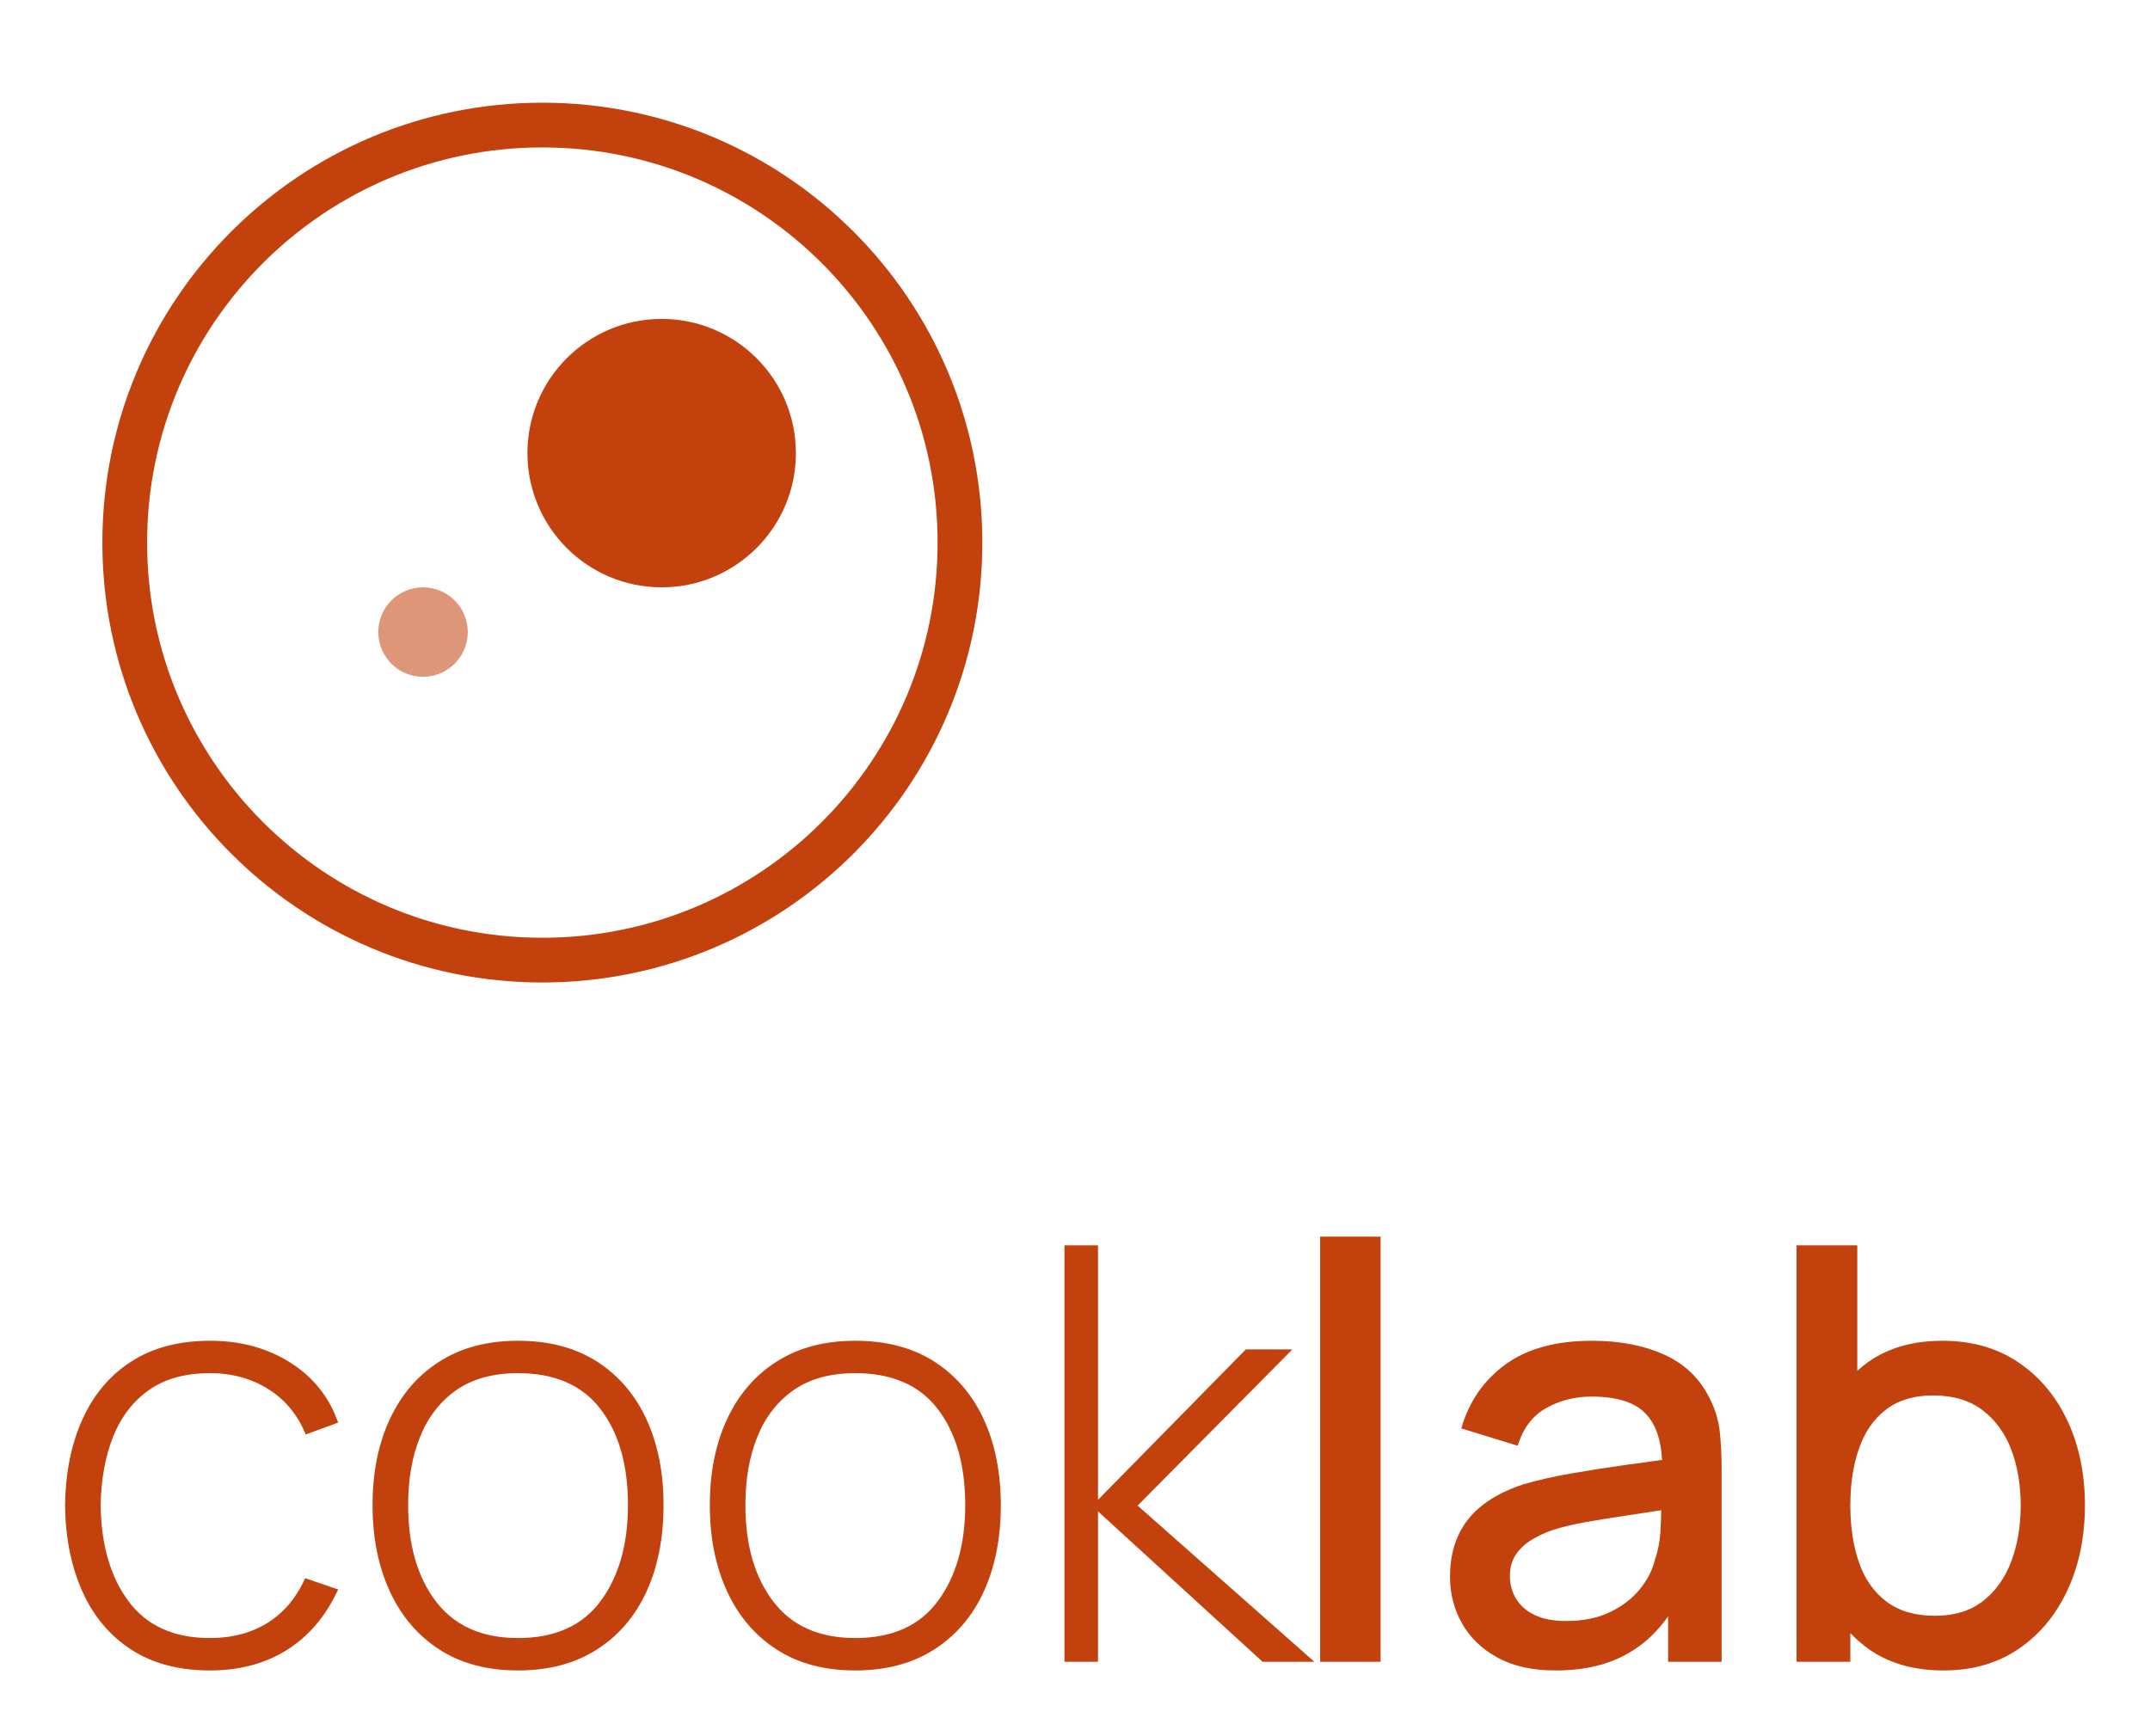
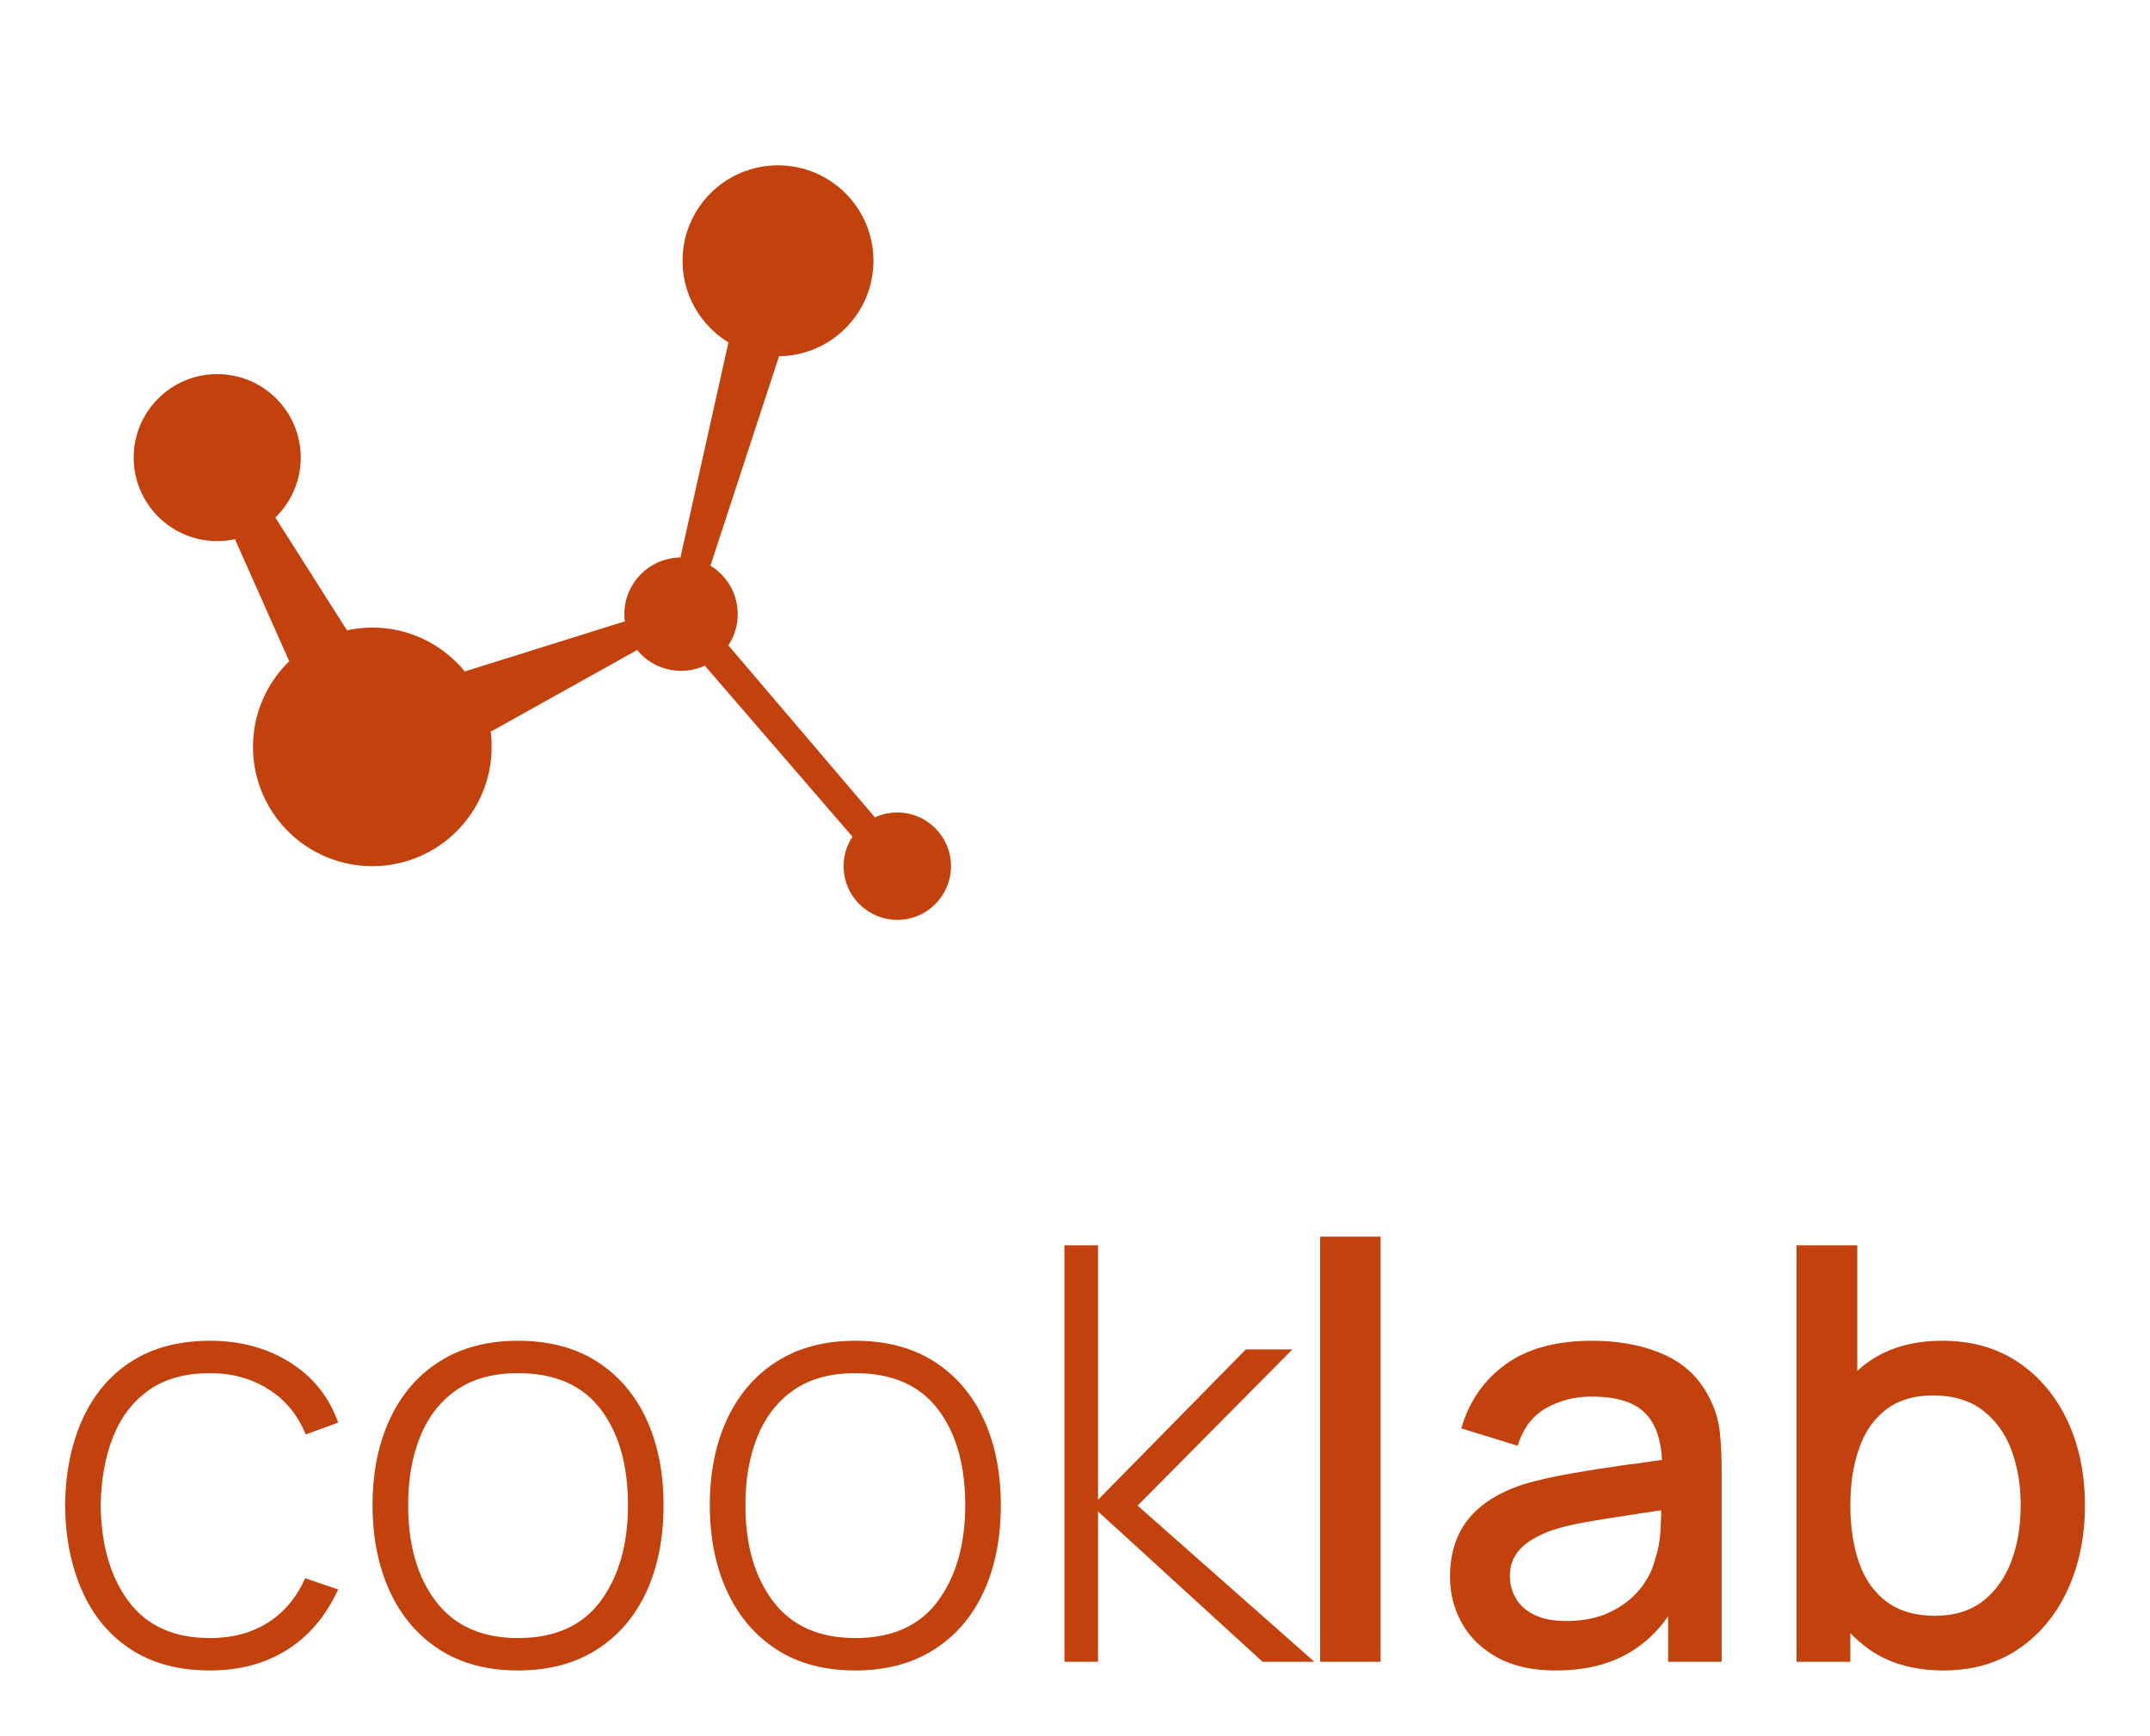
<svg xmlns="http://www.w3.org/2000/svg" viewBox="0 0 371.65 300.00" width="743" height="600">
-   <g transform="translate(11.25 11.25) scale(5.1563)">
-     <circle cx="16" cy="16" r="14" stroke="#C2410C" stroke-width="1.5" fill="none" />
-     <circle cx="20" cy="13" r="4.5" fill="#C2410C" />
-     <circle cx="12" cy="19" r="1.5" fill="#C2410C" fill-opacity="0.55" />
+   <g transform="translate(11.25 11.25) scale(2.57812)">
+     <path d="M18.9 37.88L14.1 30.32L11.39 31.77L15.03 39.96Z" fill="#C2410C" />
+     <path d="M28.54 44.68L38.36 39.2L37.53 37.28L26.8 40.64Z" fill="#C2410C" />
+     <path d="M42.89 40.25L52.79 51.72L54.3 50.43L44.47 38.89Z" fill="#C2410C" />
+     <path d="M43.27 33.55L47.87 19.5L44.48 18.57L41.26 33Z" fill="#C2410C" />
+     <circle cx="20.6" cy="45.7" r="8" fill="#C2410C" />
+     <circle cx="47.8" cy="13.1" r="6.4" fill="#C2410C" />
+     <circle cx="10.2" cy="26.3" r="5.6" fill="#C2410C" />
+     <circle cx="41.3" cy="36.8" r="3.8" fill="#C2410C" />
+     <circle cx="55.8" cy="53.7" r="3.6" fill="#C2410C" />
  </g>
  <g transform="translate(7.25 287.25)" fill="#C2410C">
    <path d="M29.05 1.50L29.05 1.50Q20.95 1.50 15.40-2.13Q9.85-5.75 6.98-12.18Q4.10-18.60 4-27L4-27Q4.10-35.55 7.03-41.98Q9.95-48.40 15.50-51.95Q21.05-55.50 29.10-55.50L29.10-55.50Q36.95-55.50 42.93-51.73Q48.90-47.95 51.20-41.35L51.20-41.35L45.60-39.30Q43.55-44.35 39.15-47.13Q34.75-49.90 29.05-49.90L29.05-49.90Q22.65-49.90 18.50-46.98Q14.35-44.05 12.30-38.90Q10.25-33.75 10.15-27L10.15-27Q10.30-16.65 15.03-10.38Q19.75-4.10 29.05-4.10L29.05-4.10Q34.80-4.10 39.03-6.75Q43.25-9.40 45.50-14.45L45.50-14.45L51.20-12.50Q48.05-5.65 42.40-2.08Q36.75 1.50 29.05 1.50ZM82.30 1.50L82.30 1.50Q74.25 1.50 68.65-2.15Q63.05-5.80 60.10-12.25Q57.15-18.70 57.15-27.10L57.15-27.10Q57.15-35.55 60.15-41.98Q63.15-48.40 68.78-51.95Q74.40-55.50 82.30-55.50L82.30-55.50Q90.35-55.50 95.98-51.88Q101.60-48.25 104.53-41.85Q107.45-35.45 107.45-27.10L107.45-27.10Q107.45-18.55 104.50-12.13Q101.55-5.70 95.90-2.10Q90.25 1.50 82.30 1.50ZM82.30-4.10L82.30-4.10Q91.85-4.10 96.58-10.50Q101.30-16.90 101.30-27.10L101.30-27.10Q101.30-37.50 96.55-43.70Q91.80-49.90 82.30-49.90L82.30-49.90Q75.85-49.90 71.65-46.98Q67.45-44.05 65.38-38.93Q63.30-33.80 63.30-27.10L63.30-27.10Q63.30-16.70 68.13-10.40Q72.95-4.10 82.30-4.10ZM140.60 1.50L140.60 1.50Q132.55 1.50 126.95-2.15Q121.35-5.80 118.40-12.25Q115.45-18.70 115.45-27.10L115.45-27.10Q115.45-35.55 118.45-41.98Q121.45-48.40 127.08-51.95Q132.70-55.50 140.60-55.50L140.60-55.50Q148.65-55.50 154.28-51.88Q159.90-48.25 162.83-41.85Q165.75-35.45 165.75-27.10L165.75-27.10Q165.75-18.55 162.80-12.13Q159.85-5.70 154.20-2.10Q148.55 1.50 140.60 1.50ZM140.60-4.10L140.60-4.10Q150.15-4.10 154.88-10.50Q159.60-16.90 159.60-27.10L159.60-27.10Q159.60-37.50 154.85-43.70Q150.10-49.90 140.60-49.90L140.60-49.90Q134.15-49.90 129.95-46.98Q125.75-44.05 123.68-38.93Q121.60-33.80 121.60-27.10L121.60-27.10Q121.60-16.70 126.43-10.40Q131.25-4.10 140.60-4.10ZM182.55 0L176.75 0L176.75-72L182.55-72L182.55-28L208.10-54L216.15-54L189.40-27L219.95 0L211.00 0L182.55-26L182.55 0Z" />
    <path d="M231.40 0L220.95 0L220.95-73.50L231.40-73.50L231.40 0ZM261.65 1.50L261.65 1.50Q255.65 1.50 251.60-0.73Q247.55-2.95 245.48-6.63Q243.40-10.30 243.40-14.70L243.40-14.70Q243.40-18.80 244.85-21.90Q246.30-25 249.15-27.18Q252.00-29.35 256.15-30.70L256.15-30.70Q259.75-31.75 264.30-32.55Q268.85-33.35 273.85-34.05L273.85-34.05Q276.95-34.45 280.05-34.90L280.05-34.90Q279.80-40.10 277.35-42.75L277.35-42.75Q274.60-45.85 267.85-45.85L267.85-45.85Q263.60-45.85 260.05-43.88Q256.50-41.90 255.10-37.35L255.10-37.35L245.35-40.35Q247.35-47.30 252.98-51.40Q258.60-55.50 267.95-55.50L267.95-55.50Q275.20-55.50 280.58-53.03Q285.95-50.55 288.45-45.20L288.45-45.20Q289.75-42.55 290.05-39.60Q290.35-36.65 290.35-33.25L290.35-33.25L290.35 0L281.10 0L281.10-7.85Q278.25-3.80 274.35-1.55L274.35-1.55Q269.20 1.50 261.65 1.50ZM263.50-7.05L263.50-7.05Q267.95-7.05 271.15-8.63Q274.35-10.20 276.30-12.65Q278.25-15.10 278.85-17.75L278.85-17.75Q279.70-20.15 279.80-23.15L279.80-23.15Q279.90-24.85 279.90-26.20L279.90-26.20Q276.95-25.75 274.35-25.35L274.35-25.35Q270.30-24.75 267.03-24.18Q263.75-23.60 261.20-22.80L261.20-22.80Q259.05-22.05 257.38-21Q255.70-19.95 254.73-18.45Q253.75-16.95 253.75-14.80L253.75-14.80Q253.75-12.70 254.80-10.93Q255.85-9.15 258.00-8.10Q260.15-7.05 263.50-7.05ZM328.70 1.50L328.70 1.50Q320.95 1.50 315.70-2.25L315.70-2.25Q314-3.50 312.60-4.95L312.60-4.95L312.60 0L303.30 0L303.30-72L313.80-72L313.80-50.30Q314.70-51.10 315.65-51.80L315.65-51.80Q320.85-55.50 328.50-55.50L328.50-55.50Q336.10-55.50 341.63-51.78Q347.15-48.05 350.15-41.63Q353.15-35.20 353.15-27.05L353.15-27.05Q353.15-18.95 350.18-12.48Q347.20-6 341.73-2.25Q336.25 1.50 328.70 1.50ZM327.25-7.95L327.25-7.95Q332.25-7.95 335.53-10.50Q338.80-13.05 340.43-17.38Q342.05-21.70 342.05-27.05L342.05-27.05Q342.05-32.35 340.43-36.65Q338.80-40.95 335.45-43.50Q332.10-46.05 326.90-46.05L326.90-46.05Q322-46.05 318.83-43.65Q315.65-41.25 314.13-36.95Q312.60-32.65 312.60-27.05L312.60-27.05Q312.60-21.45 314.10-17.15Q315.60-12.85 318.85-10.40Q322.10-7.95 327.25-7.95Z" />
  </g>
</svg>
